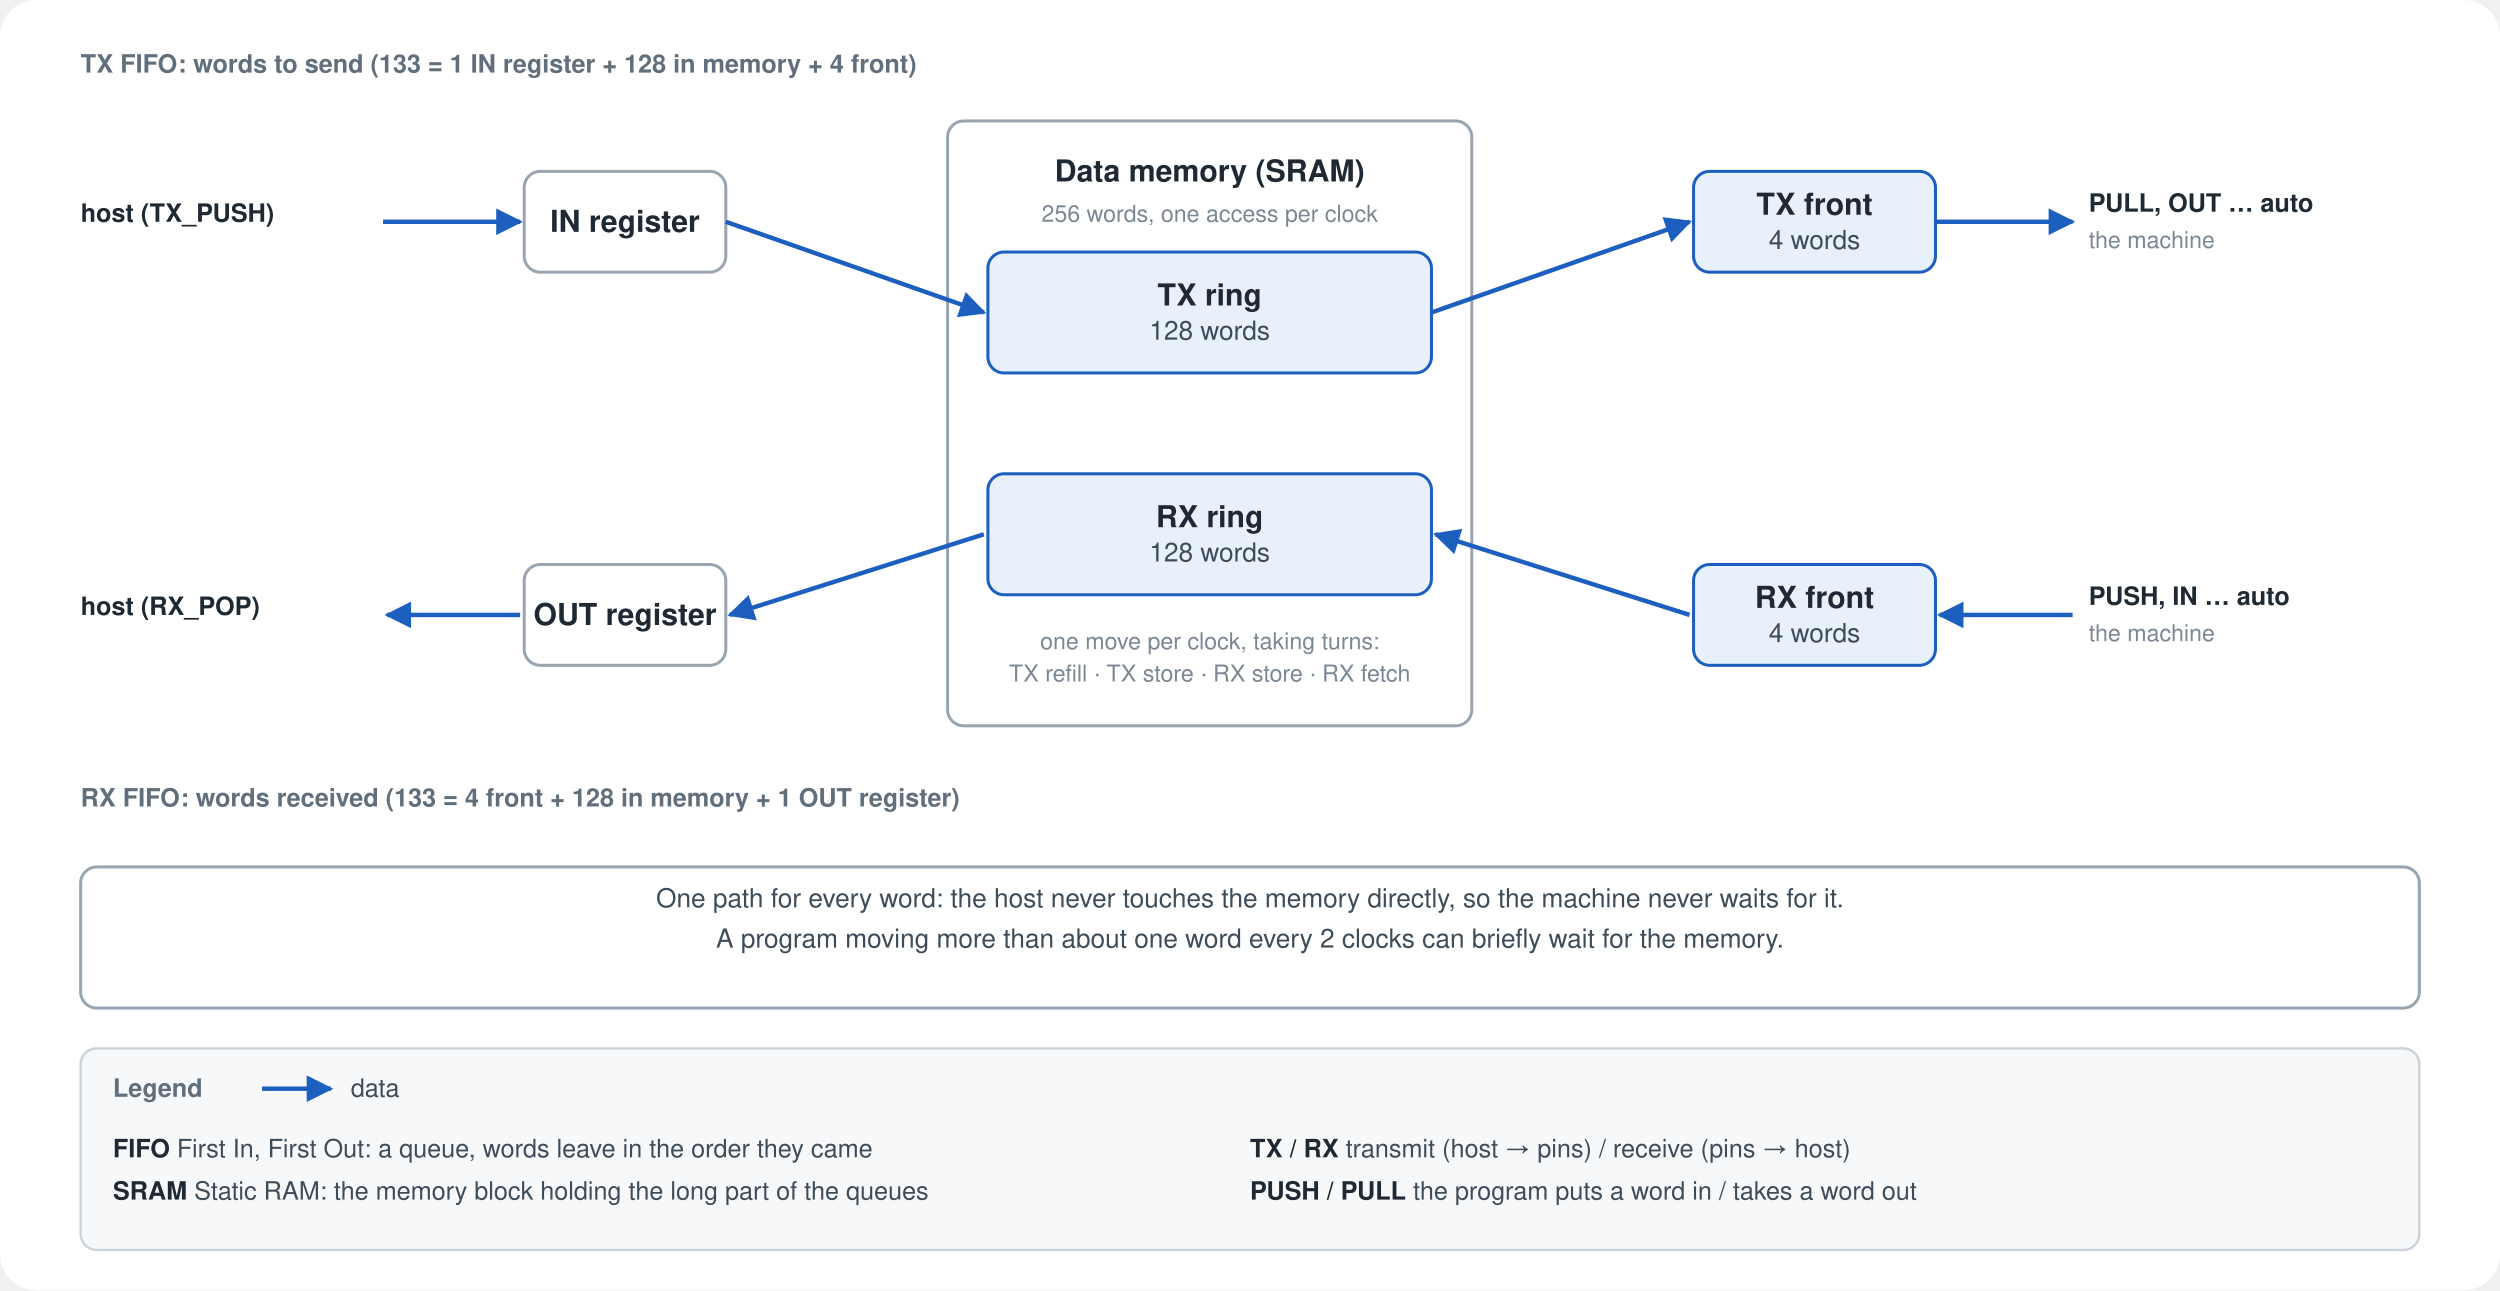
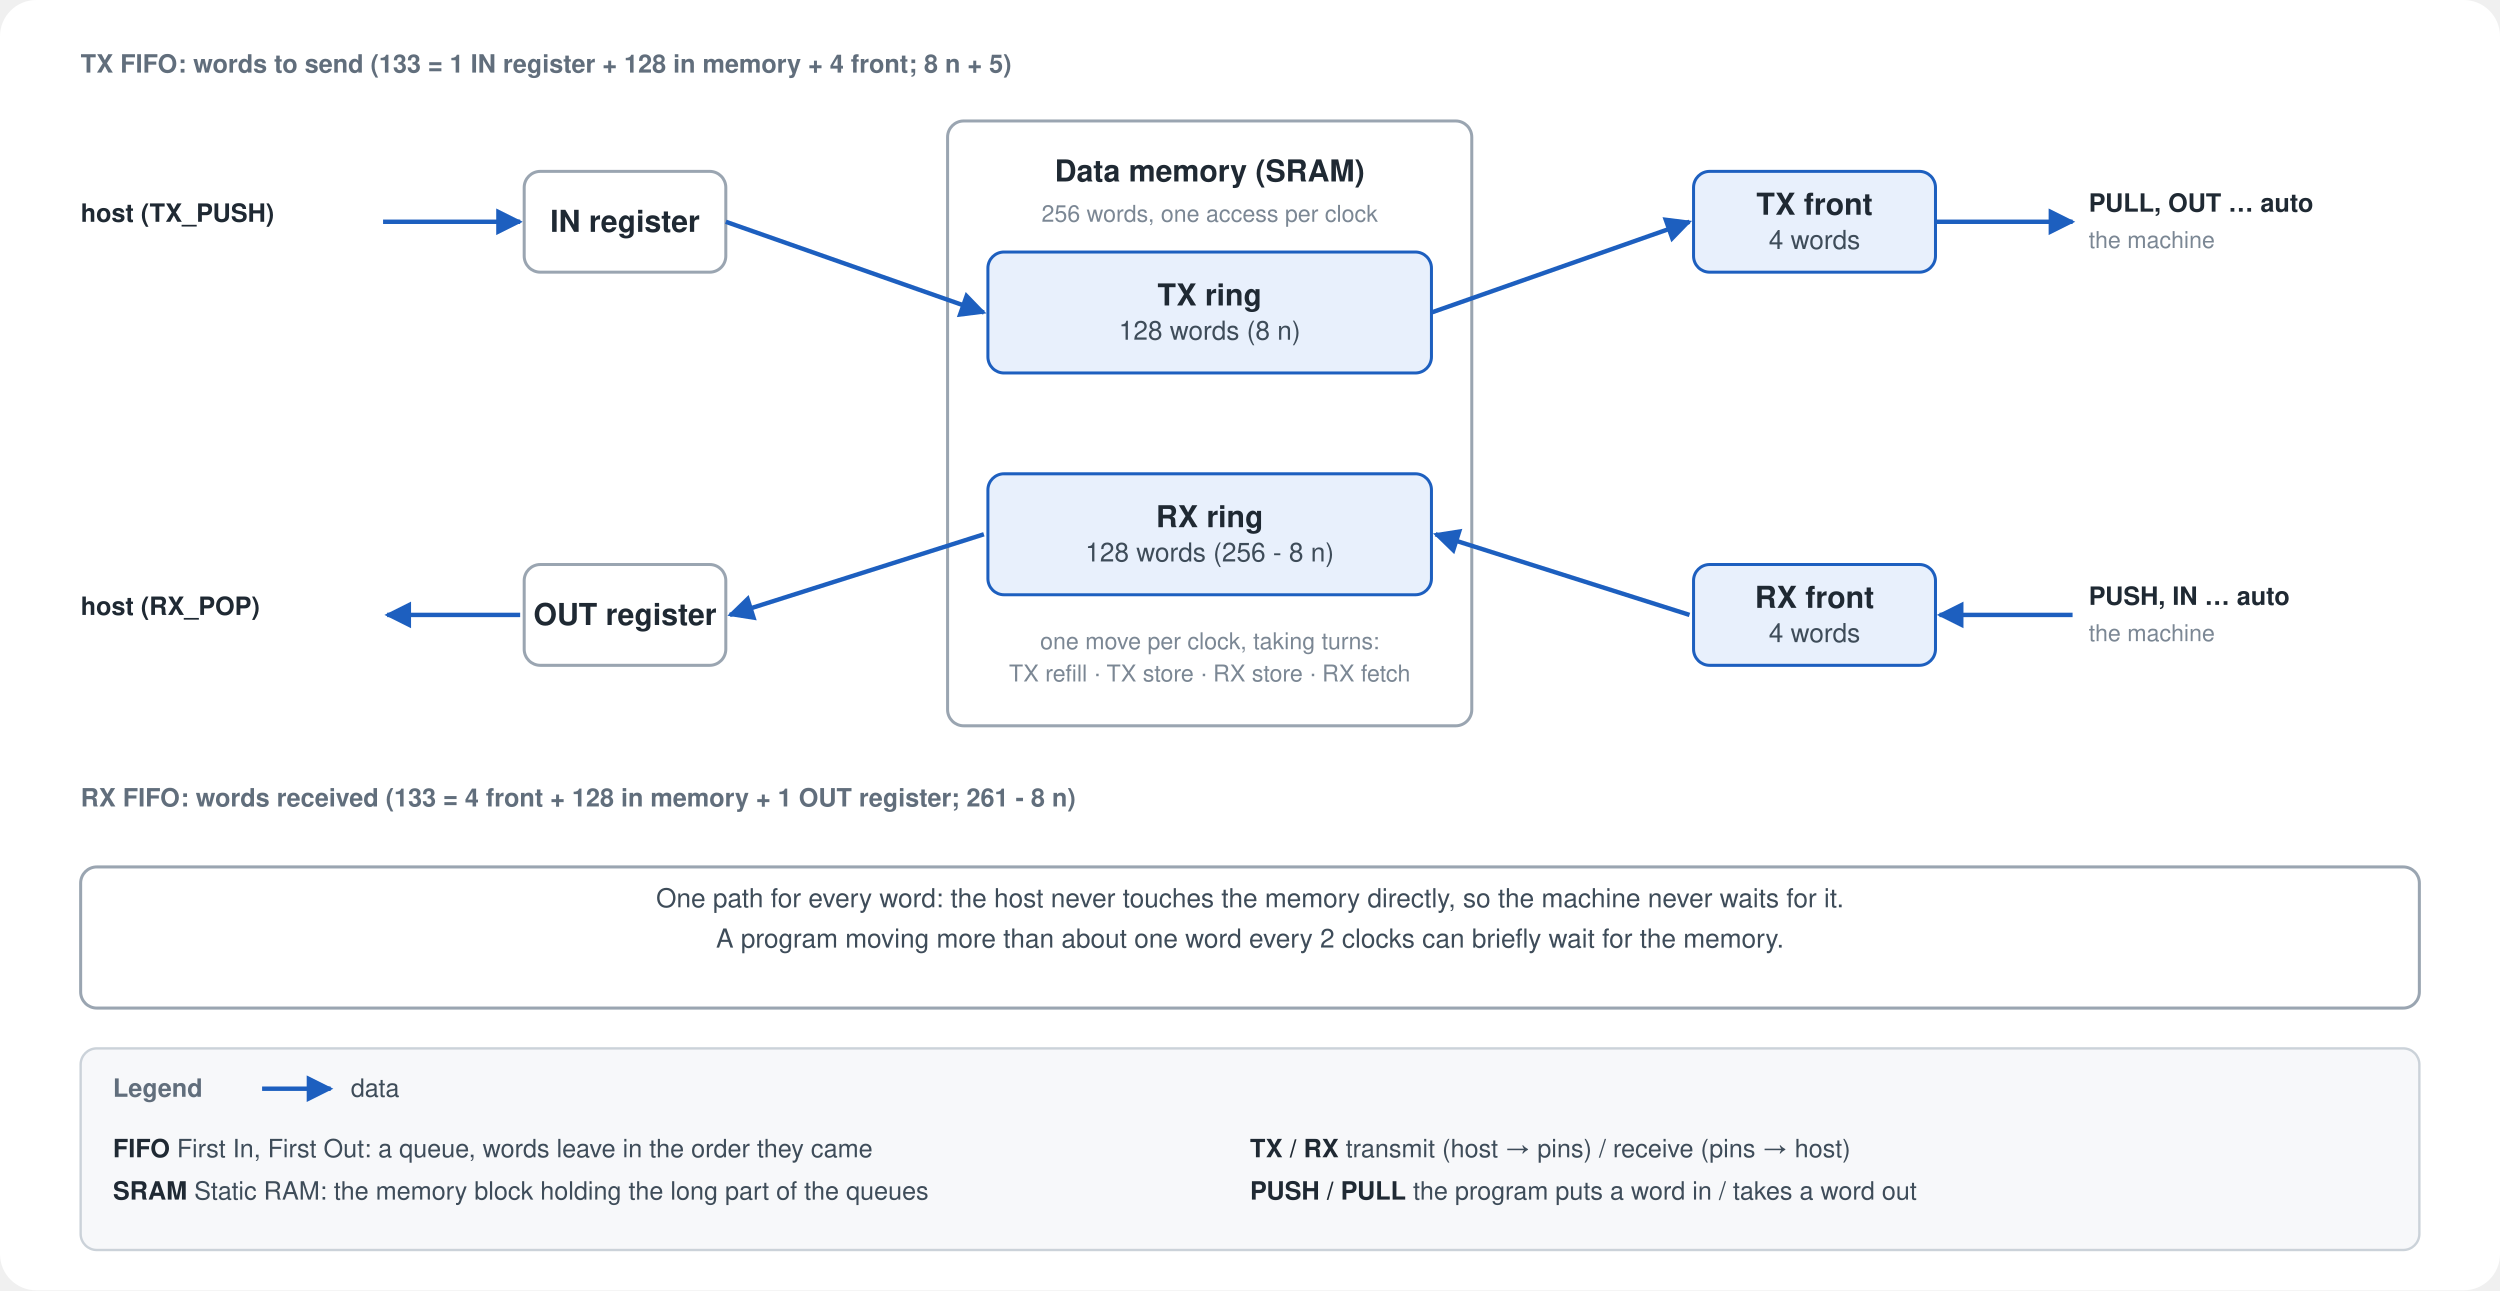
<svg xmlns="http://www.w3.org/2000/svg" viewBox="0 0 1240 640" width="1240" height="640" role="img" aria-labelledby="t d">
  <style>
.bg { fill: #ffffff; }
text { font-family: -apple-system, BlinkMacSystemFont, "Segoe UI", Helvetica, Arial, sans-serif; fill: #1f2933; }
.h { font-size: 15px; font-weight: 700; }
.d { font-size: 13px; fill: #3e4c59; }
.small { font-size: 11.5px; fill: #7b8794; }
.ld { font-size: 12.5px; fill: #1d5fbf; }
.lc { font-size: 12.5px; fill: #52606d; }
.term { font-size: 12.5px; font-weight: 700; fill: #1f2933; }
.def { font-size: 12.5px; fill: #3e4c59; }
.group { font-size: 12.5px; font-weight: 700; fill: #616e7c; }
.chiptitle { font-size: 17px; font-weight: 700; }
.smtitle { font-size: 15px; font-weight: 700; }
.b { fill: #ffffff; stroke: #9aa5b1; stroke-width: 1.5; }
.bar { fill: #f0f2f5; stroke: #9aa5b1; stroke-width: 1.5; }
.chip { fill: #f7f8fa; stroke: #323f4b; stroke-width: 2.5; }
.sm { fill: #ffffff; stroke: #616e7c; stroke-width: 1.8; }
.core { fill: #f7f8fa; stroke: #cbd2d9; stroke-width: 1.2; stroke-dasharray: 5 4; }
.q { fill: #e8f0fc; stroke: #1d5fbf; stroke-width: 1.5; }
.pau { fill: #eef7f0; stroke: #2f8a4c; stroke-width: 1.5; }
.sel { fill: #fff8e6; stroke: #b7791f; stroke-width: 1.5; }
.legend { fill: #f7f8fa; stroke: #cbd2d9; stroke-width: 1.2; }
.data { fill: none; stroke: #1d5fbf; stroke-width: 2.2; }
.ctl { fill: none; stroke: #7b8794; stroke-width: 1.6; }
.dash { fill: none; stroke: #1d5fbf; stroke-width: 1.8; stroke-dasharray: 6 5; }
.ah-data, .ah-dash { fill: #1d5fbf; }
.ah-ctl { fill: #7b8794; }
.cell { fill: #ffffff; stroke: #b7791f; stroke-width: 1.3; }
</style>
  <defs>
    <marker id="data" viewBox="0 0 10 10" refX="9" refY="5" markerWidth="6" markerHeight="6" orient="auto">
      <path d="M0,0 L10,5 L0,10 z" class="ah-data" />
    </marker>
    <marker id="datas" viewBox="0 0 10 10" refX="1" refY="5" markerWidth="6" markerHeight="6" orient="auto">
      <path d="M10,0 L0,5 L10,10 z" class="ah-data" />
    </marker>
    <marker id="ctl" viewBox="0 0 10 10" refX="9" refY="5" markerWidth="7" markerHeight="7" orient="auto">
      <path d="M0,0 L10,5 L0,10 z" class="ah-ctl" />
    </marker>
    <marker id="ctls" viewBox="0 0 10 10" refX="1" refY="5" markerWidth="7" markerHeight="7" orient="auto">
      <path d="M10,0 L0,5 L10,10 z" class="ah-ctl" />
    </marker>
    <marker id="dash" viewBox="0 0 10 10" refX="9" refY="5" markerWidth="6" markerHeight="6" orient="auto">
      <path d="M0,0 L10,5 L0,10 z" class="ah-dash" />
    </marker>
    <marker id="dashs" viewBox="0 0 10 10" refX="1" refY="5" markerWidth="6" markerHeight="6" orient="auto">
      <path d="M10,0 L0,5 L10,10 z" class="ah-dash" />
    </marker>
  </defs>
  <rect x="0" y="0" width="1240" height="640" rx="18" class="bg" />
-   <text x="40" y="36" class="group" text-anchor="start">TX FIFO: words to send  (133 = 1 IN register + 128 in memory + 4 front)</text>
+   <text x="40" y="36" class="group" text-anchor="start">TX FIFO: words to send  (133 = 1 IN register + 128 in memory + 4 front; 8 n + 5)</text>
  <text x="40" y="110" class="term" text-anchor="start">host (TX_PUSH)</text>
  <polyline points="190,110 258,110" class="data" marker-end="url(#data)" />
  <rect x="260" y="85" width="100" height="50" rx="8" class="b" />
  <text x="310.0" y="115.0" class="h" text-anchor="middle">IN register</text>
  <rect x="470" y="60" width="260" height="300" rx="8" class="b" />
  <text x="600" y="90" class="h" text-anchor="middle">Data memory (SRAM)</text>
  <text x="600" y="110" class="small" text-anchor="middle">256 words, one access per clock</text>
  <rect x="490" y="125" width="220" height="60" rx="8" class="q" />
  <text x="600.0" y="151.5" class="h" text-anchor="middle">TX ring</text>
-   <text x="600.0" y="168.5" class="d" text-anchor="middle">128 words</text>
+   <text x="600.0" y="168.5" class="d" text-anchor="middle">128 words (8 n)</text>
  <rect x="490" y="235" width="220" height="60" rx="8" class="q" />
  <text x="600.0" y="261.5" class="h" text-anchor="middle">RX ring</text>
-   <text x="600.0" y="278.5" class="d" text-anchor="middle">128 words</text>
+   <text x="600.0" y="278.5" class="d" text-anchor="middle">128 words (256 - 8 n)</text>
  <text x="600" y="322" class="small" text-anchor="middle">one move per clock, taking turns:</text>
  <text x="600" y="338" class="small" text-anchor="middle">TX refill · TX store · RX store · RX fetch</text>
  <polyline points="360,110 488,155" class="data" marker-end="url(#data)" />
  <polyline points="710,155 838,110" class="data" marker-end="url(#data)" />
  <rect x="840" y="85" width="120" height="50" rx="8" class="q" />
  <text x="900.0" y="106.5" class="h" text-anchor="middle">TX front</text>
  <text x="900.0" y="123.5" class="d" text-anchor="middle">4 words</text>
  <polyline points="960,110 1028,110" class="data" marker-end="url(#data)" />
  <text x="1036" y="105" class="term" text-anchor="start">PULL, OUT … auto</text>
  <text x="1036" y="123" class="small" text-anchor="start">the machine</text>
-   <text x="40" y="400" class="group" text-anchor="start">RX FIFO: words received  (133 = 4 front + 128 in memory + 1 OUT register)</text>
+   <text x="40" y="400" class="group" text-anchor="start">RX FIFO: words received  (133 = 4 front + 128 in memory + 1 OUT register; 261 - 8 n)</text>
  <text x="1036" y="300" class="term" text-anchor="start">PUSH, IN … auto</text>
  <text x="1036" y="318" class="small" text-anchor="start">the machine</text>
  <polyline points="1028,305 962,305" class="data" marker-end="url(#data)" />
  <rect x="840" y="280" width="120" height="50" rx="8" class="q" />
  <text x="900.0" y="301.5" class="h" text-anchor="middle">RX front</text>
  <text x="900.0" y="318.5" class="d" text-anchor="middle">4 words</text>
  <polyline points="838,305 712,265" class="data" marker-end="url(#data)" />
  <polyline points="488,265 362,305" class="data" marker-end="url(#data)" />
  <rect x="260" y="280" width="100" height="50" rx="8" class="b" />
  <text x="310.0" y="310.0" class="h" text-anchor="middle">OUT register</text>
  <polyline points="258,305 192,305" class="data" marker-end="url(#data)" />
  <text x="40" y="305" class="term" text-anchor="start">host (RX_POP)</text>
  <rect x="40" y="430" width="1160" height="70" rx="8" class="b" />
  <text x="620.0" y="450.0" class="d" text-anchor="middle">One path for every word: the host never touches the memory directly, so the machine never waits for it.</text>
  <text x="620.0" y="470.0" class="d" text-anchor="middle">A program moving more than about one word every 2 clocks can briefly wait for the memory.</text>
  <rect x="40" y="520" width="1160" height="100" rx="8" class="legend" />
  <text x="56" y="544" class="group" text-anchor="start">Legend</text>
  <polyline points="130,540 164,540" class="data" marker-end="url(#data)" />
  <text x="174" y="544" class="def" text-anchor="start">data</text>
  <text x="56.0" y="574" class="def">
    <tspan class="term">FIFO</tspan>  First In, First Out: a queue, words leave in the order they came</text>
  <text x="56.0" y="595" class="def">
    <tspan class="term">SRAM</tspan>  Static RAM: the memory block holding the long part of the queues</text>
  <text x="620.0" y="574" class="def">
    <tspan class="term">TX / RX</tspan>  transmit (host → pins) / receive (pins → host)</text>
  <text x="620.0" y="595" class="def">
    <tspan class="term">PUSH / PULL</tspan>  the program puts a word in / takes a word out</text>
</svg>
